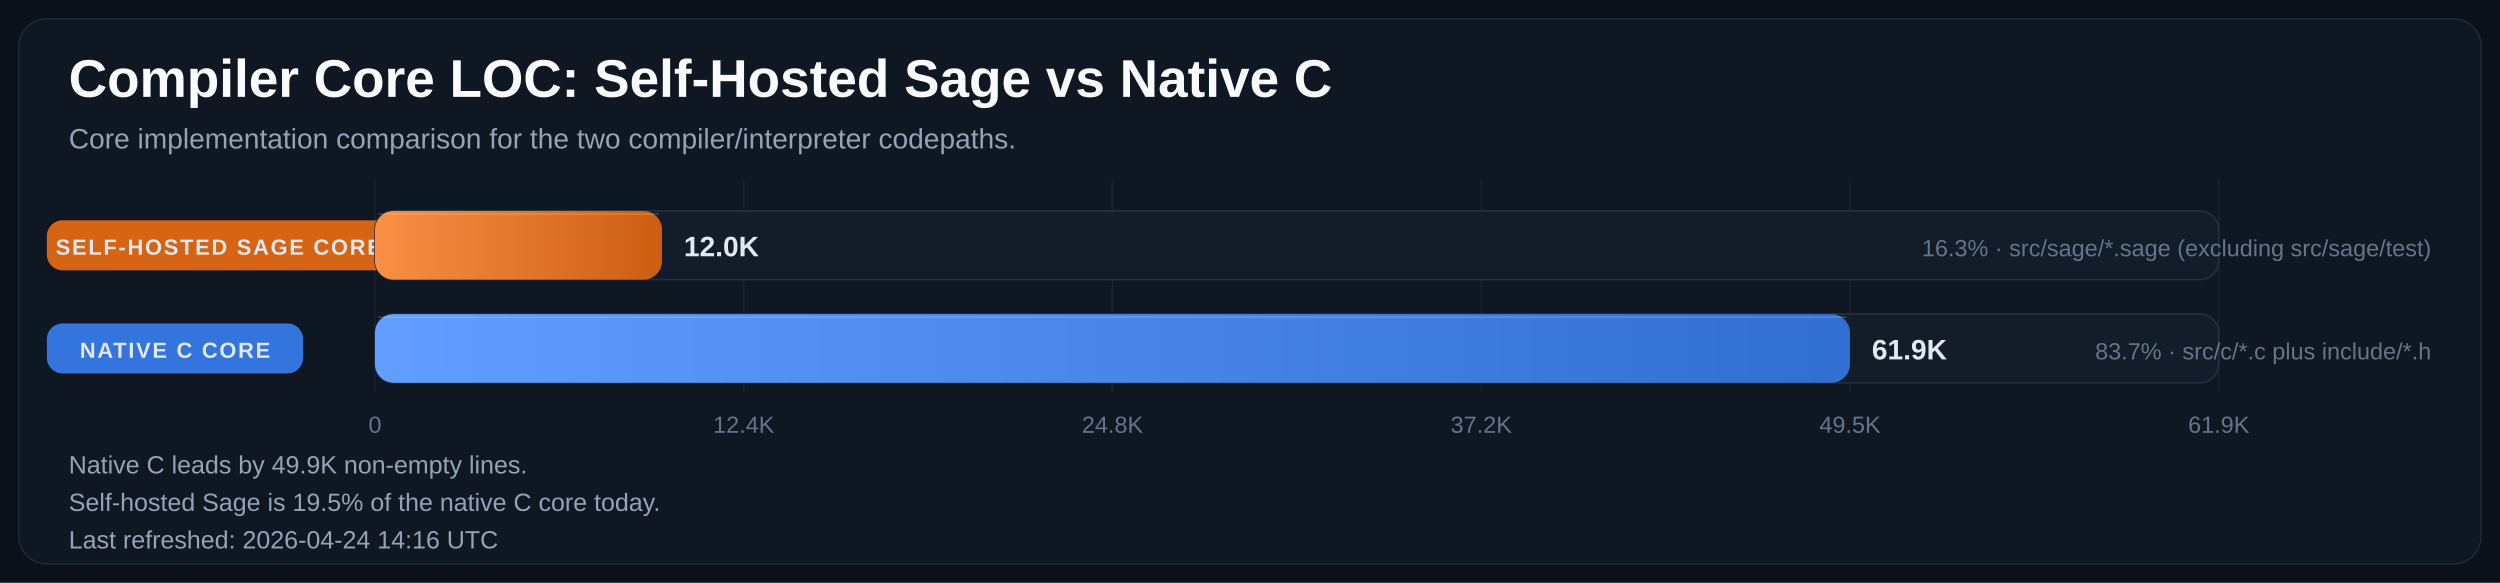
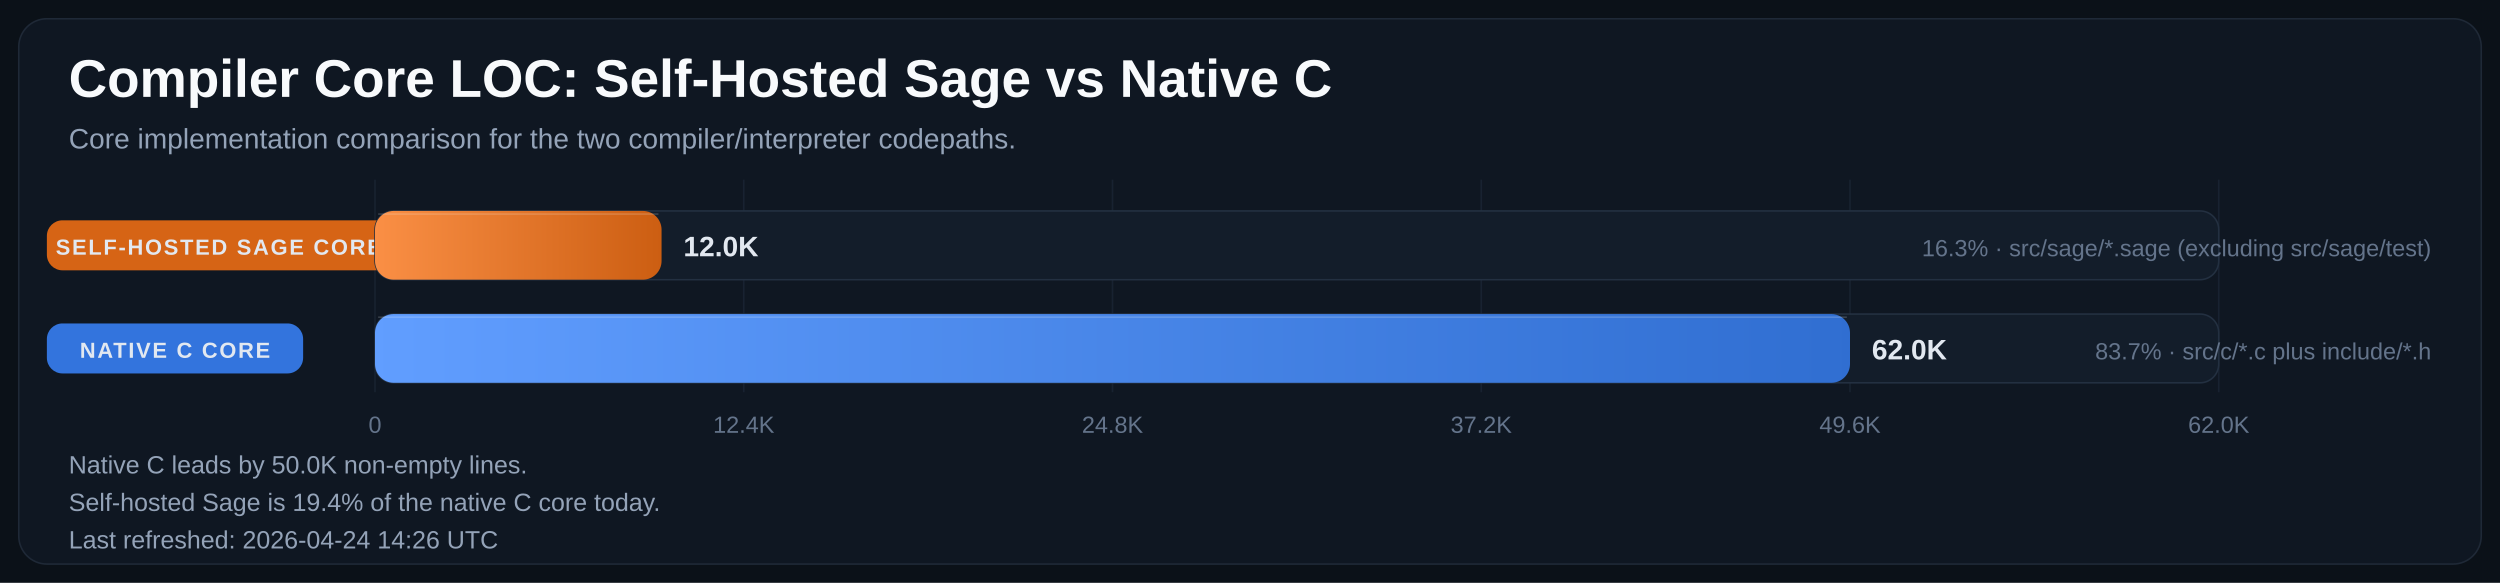
<svg xmlns="http://www.w3.org/2000/svg" width="1600" height="373" viewBox="0 0 1600 373" role="img" aria-labelledby="title desc">
  <defs>
    <linearGradient id="bar-gradient-0" x1="0%" y1="0%" x2="100%" y2="0%">
      <stop offset="0%" stop-color="#FA8F45" />
      <stop offset="100%" stop-color="#CC5E12" />
    </linearGradient>
    <linearGradient id="bar-gradient-1" x1="0%" y1="0%" x2="100%" y2="0%">
      <stop offset="0%" stop-color="#619EFF" />
      <stop offset="100%" stop-color="#306ED1" />
    </linearGradient>
  </defs>
  <rect width="100%" height="100%" fill="#0B1118" />
  <rect x="12" y="12" width="1576" height="349" rx="18" fill="#0F1722" stroke="#1F2937" />
  <text x="44" y="62" fill="#F8FAFC" font-size="34" font-family="Segoe UI, Arial, sans-serif" font-weight="700">Compiler Core LOC: Self-Hosted Sage vs Native C</text>
  <text x="44" y="95" fill="#94A3B8" font-size="18" font-family="Segoe UI, Arial, sans-serif">Core implementation comparison for the two compiler/interpreter codepaths.</text>
  <line x1="240.0" y1="115" x2="240.0" y2="251" stroke="#182231" stroke-width="1" />
  <text x="240.0" y="277" text-anchor="middle" fill="#64748B" font-size="15" font-family="Segoe UI, Arial, sans-serif">0</text>
  <line x1="476.0" y1="115" x2="476.0" y2="251" stroke="#182231" stroke-width="1" />
  <text x="476.0" y="277" text-anchor="middle" fill="#64748B" font-size="15" font-family="Segoe UI, Arial, sans-serif">12.4K</text>
  <line x1="712.0" y1="115" x2="712.0" y2="251" stroke="#182231" stroke-width="1" />
  <text x="712.0" y="277" text-anchor="middle" fill="#64748B" font-size="15" font-family="Segoe UI, Arial, sans-serif">24.8K</text>
  <line x1="948.0" y1="115" x2="948.0" y2="251" stroke="#182231" stroke-width="1" />
  <text x="948.0" y="277" text-anchor="middle" fill="#64748B" font-size="15" font-family="Segoe UI, Arial, sans-serif">37.2K</text>
  <line x1="1184.0" y1="115" x2="1184.0" y2="251" stroke="#182231" stroke-width="1" />
-   <text x="1184.0" y="277" text-anchor="middle" fill="#64748B" font-size="15" font-family="Segoe UI, Arial, sans-serif">49.5K</text>
+   <text x="1184.0" y="277" text-anchor="middle" fill="#64748B" font-size="15" font-family="Segoe UI, Arial, sans-serif">49.6K</text>
  <line x1="1420.0" y1="115" x2="1420.0" y2="251" stroke="#182231" stroke-width="1" />
-   <text x="1420.0" y="277" text-anchor="middle" fill="#64748B" font-size="15" font-family="Segoe UI, Arial, sans-serif">61.9K</text>
+   <text x="1420.0" y="277" text-anchor="middle" fill="#64748B" font-size="15" font-family="Segoe UI, Arial, sans-serif">62.0K</text>
  <rect x="30" y="141.0" width="220" height="32" rx="10" fill="#E06814" opacity="0.95" />
  <text x="140.0" y="163.0" text-anchor="middle" fill="#E2E8F0" font-size="14" font-family="Segoe UI, Arial, sans-serif" font-weight="700" letter-spacing="1.1">SELF-HOSTED SAGE CORE</text>
  <rect x="240" y="135" width="1180" height="44" rx="12" fill="#131D2A" stroke="#233041" />
-   <rect x="240" y="135" width="183.7" height="44" rx="12" fill="url(#bar-gradient-0)" />
-   <line x1="242.0" y1="137.0" x2="421.7" y2="137.0" stroke="#F8FAFC" stroke-opacity="0.18" />
-   <text x="437.7" y="164.0" text-anchor="start" fill="#E2E8F0" font-size="18" font-family="Segoe UI, Arial, sans-serif" font-weight="700">12.0K</text>
+   <rect x="240" y="135" width="183.4" height="44" rx="12" fill="url(#bar-gradient-0)" />
+   <line x1="242.0" y1="137.0" x2="421.4" y2="137.0" stroke="#F8FAFC" stroke-opacity="0.18" />
+   <text x="437.4" y="164.0" text-anchor="start" fill="#E2E8F0" font-size="18" font-family="Segoe UI, Arial, sans-serif" font-weight="700">12.0K</text>
  <text x="1556" y="164.0" text-anchor="end" fill="#64748B" font-size="15" font-family="Segoe UI, Arial, sans-serif">16.3% · src/sage/*.sage (excluding src/sage/test)</text>
  <rect x="30" y="207.0" width="164" height="32" rx="10" fill="#3479E6" opacity="0.95" />
  <text x="112.0" y="229.0" text-anchor="middle" fill="#E2E8F0" font-size="14" font-family="Segoe UI, Arial, sans-serif" font-weight="700" letter-spacing="1.1">NATIVE C CORE</text>
  <rect x="240" y="201" width="1180" height="44" rx="12" fill="#131D2A" stroke="#233041" />
  <rect x="240" y="201" width="944.0" height="44" rx="12" fill="url(#bar-gradient-1)" />
  <line x1="242.0" y1="203.0" x2="1182.0" y2="203.0" stroke="#F8FAFC" stroke-opacity="0.18" />
-   <text x="1198.0" y="230.0" text-anchor="start" fill="#E2E8F0" font-size="18" font-family="Segoe UI, Arial, sans-serif" font-weight="700">61.9K</text>
+   <text x="1198.0" y="230.0" text-anchor="start" fill="#E2E8F0" font-size="18" font-family="Segoe UI, Arial, sans-serif" font-weight="700">62.0K</text>
  <text x="1556" y="230.0" text-anchor="end" fill="#64748B" font-size="15" font-family="Segoe UI, Arial, sans-serif">83.7% · src/c/*.c plus include/*.h</text>
-   <text x="44" y="303" fill="#94A3B8" font-size="16" font-family="Segoe UI, Arial, sans-serif">Native C leads by 49.9K non-empty lines.</text>
-   <text x="44" y="327" fill="#94A3B8" font-size="16" font-family="Segoe UI, Arial, sans-serif">Self-hosted Sage is 19.5% of the native C core today.</text>
-   <text x="44" y="351" fill="#94A3B8" font-size="16" font-family="Segoe UI, Arial, sans-serif">Last refreshed: 2026-04-24 14:16 UTC</text>
+   <text x="44" y="303" fill="#94A3B8" font-size="16" font-family="Segoe UI, Arial, sans-serif">Native C leads by 50.0K non-empty lines.</text>
+   <text x="44" y="327" fill="#94A3B8" font-size="16" font-family="Segoe UI, Arial, sans-serif">Self-hosted Sage is 19.4% of the native C core today.</text>
+   <text x="44" y="351" fill="#94A3B8" font-size="16" font-family="Segoe UI, Arial, sans-serif">Last refreshed: 2026-04-24 14:26 UTC</text>
</svg>
